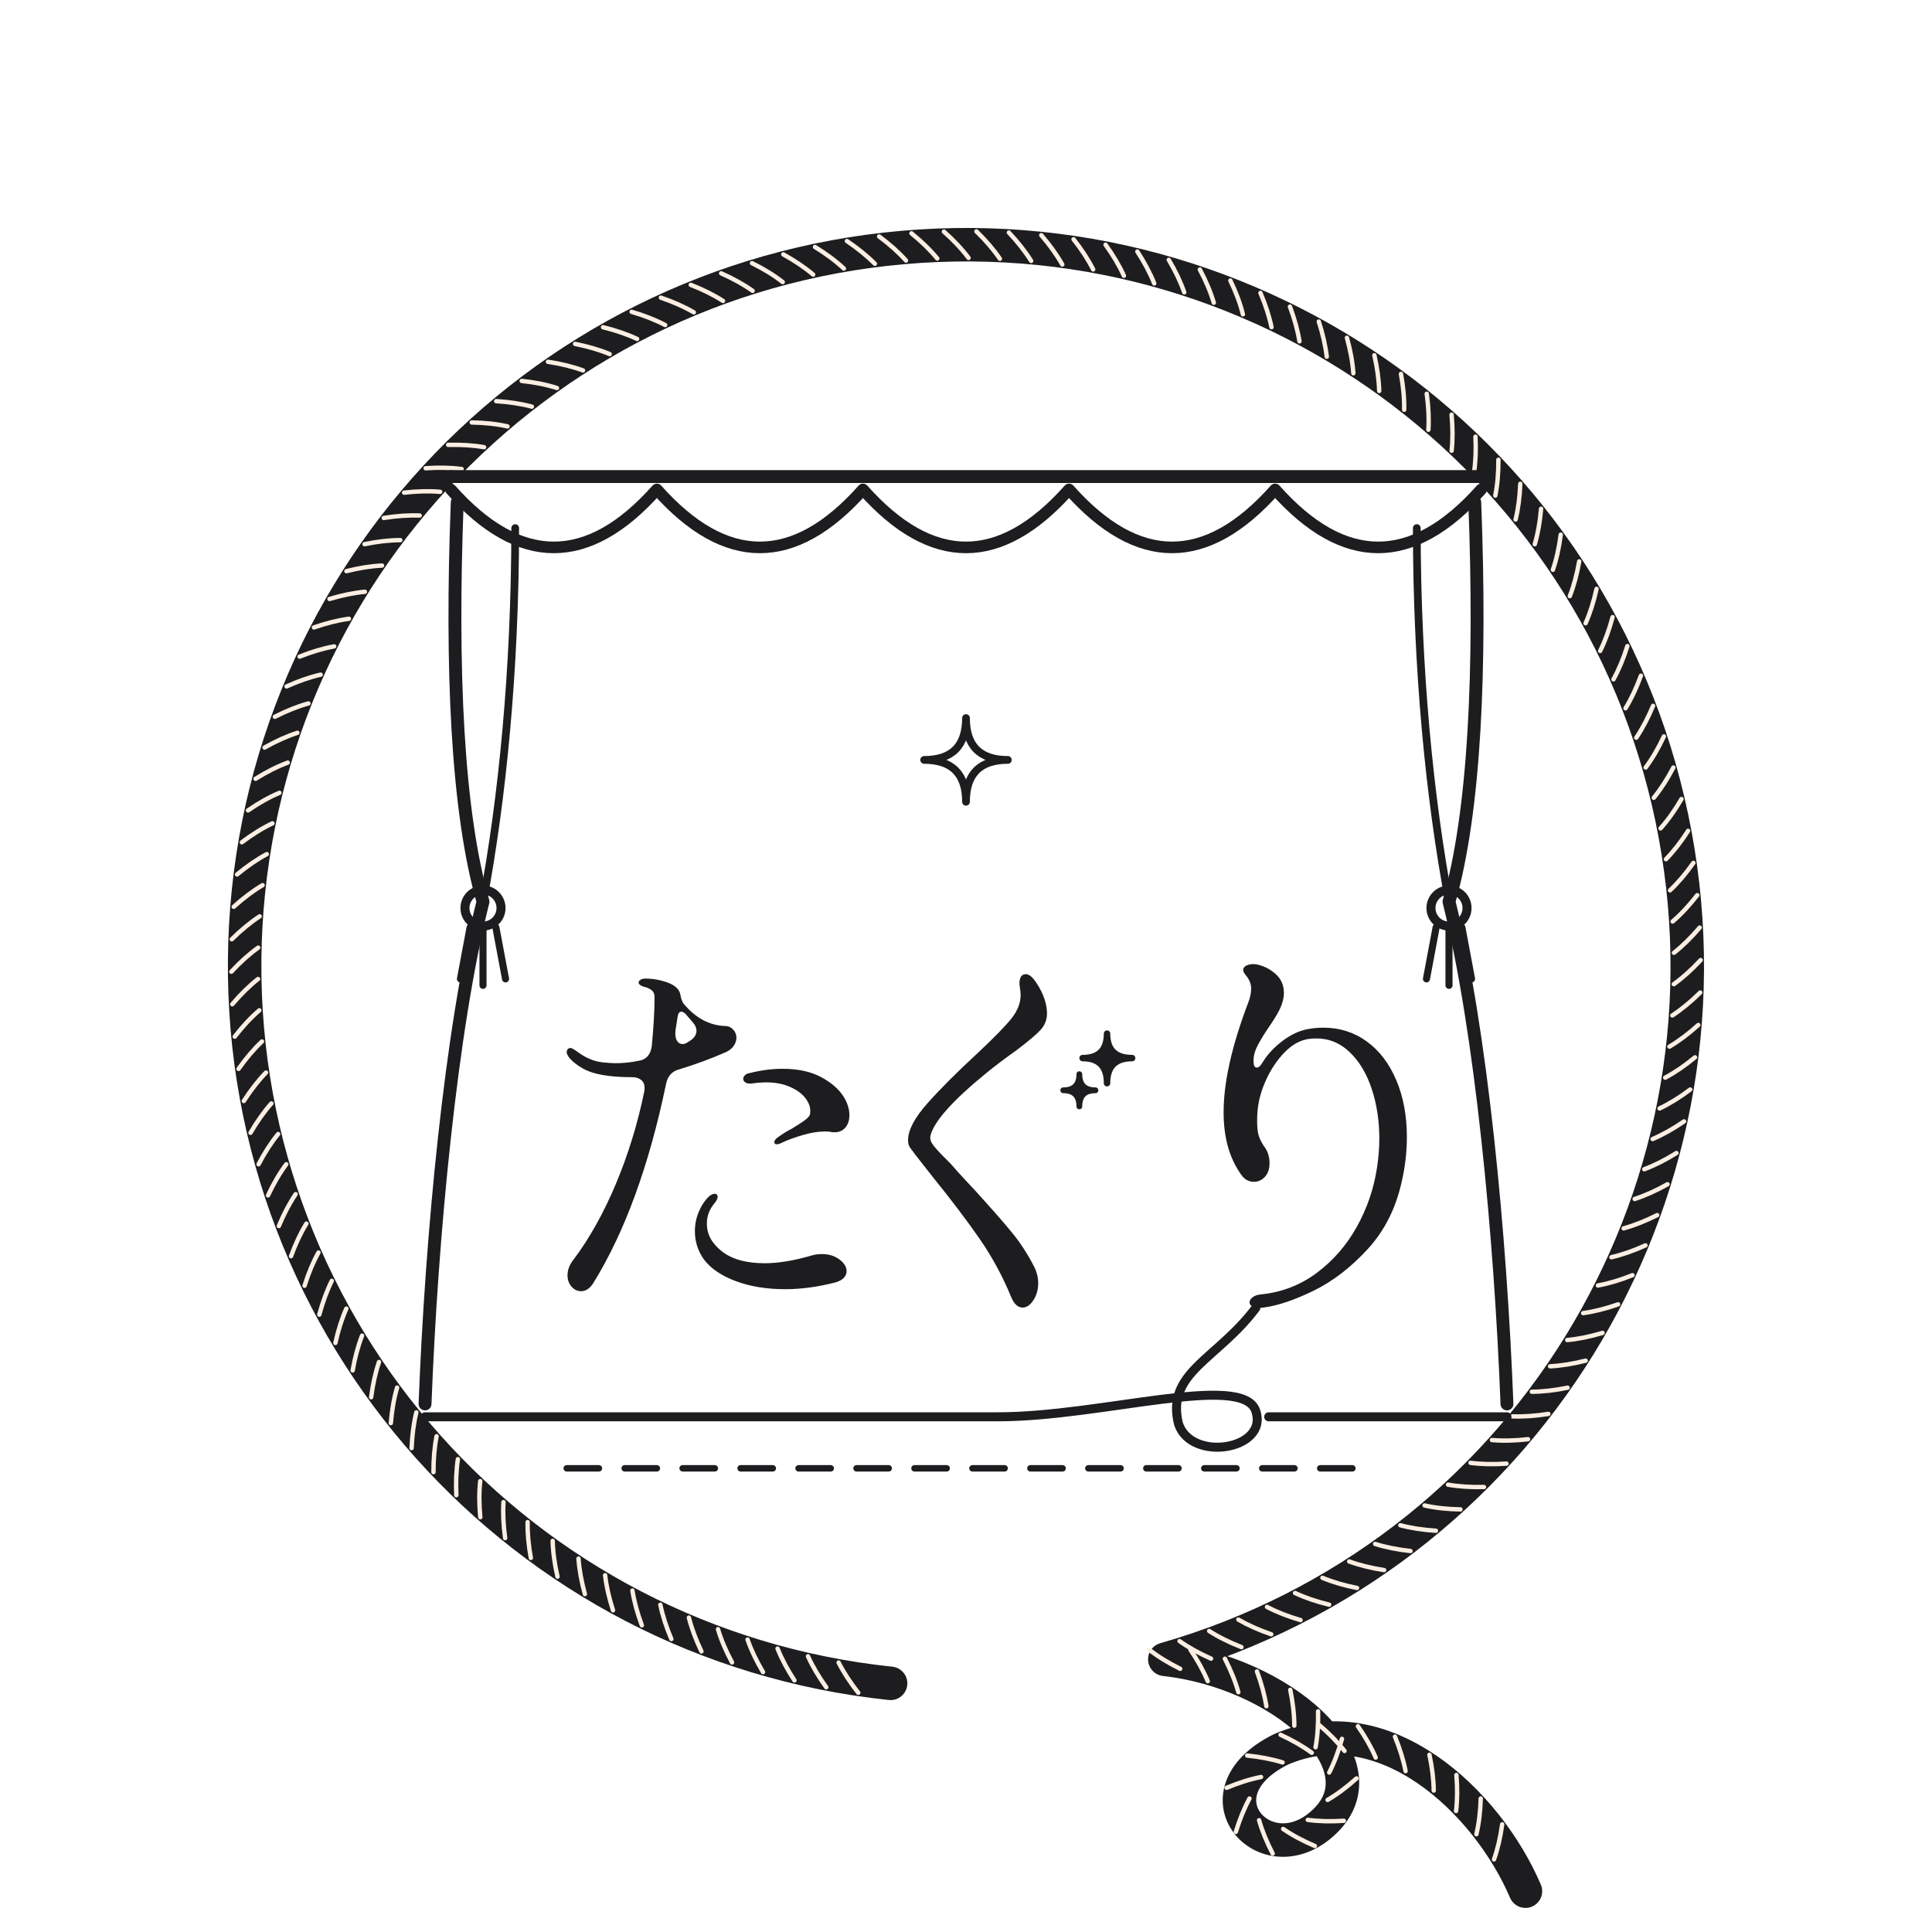
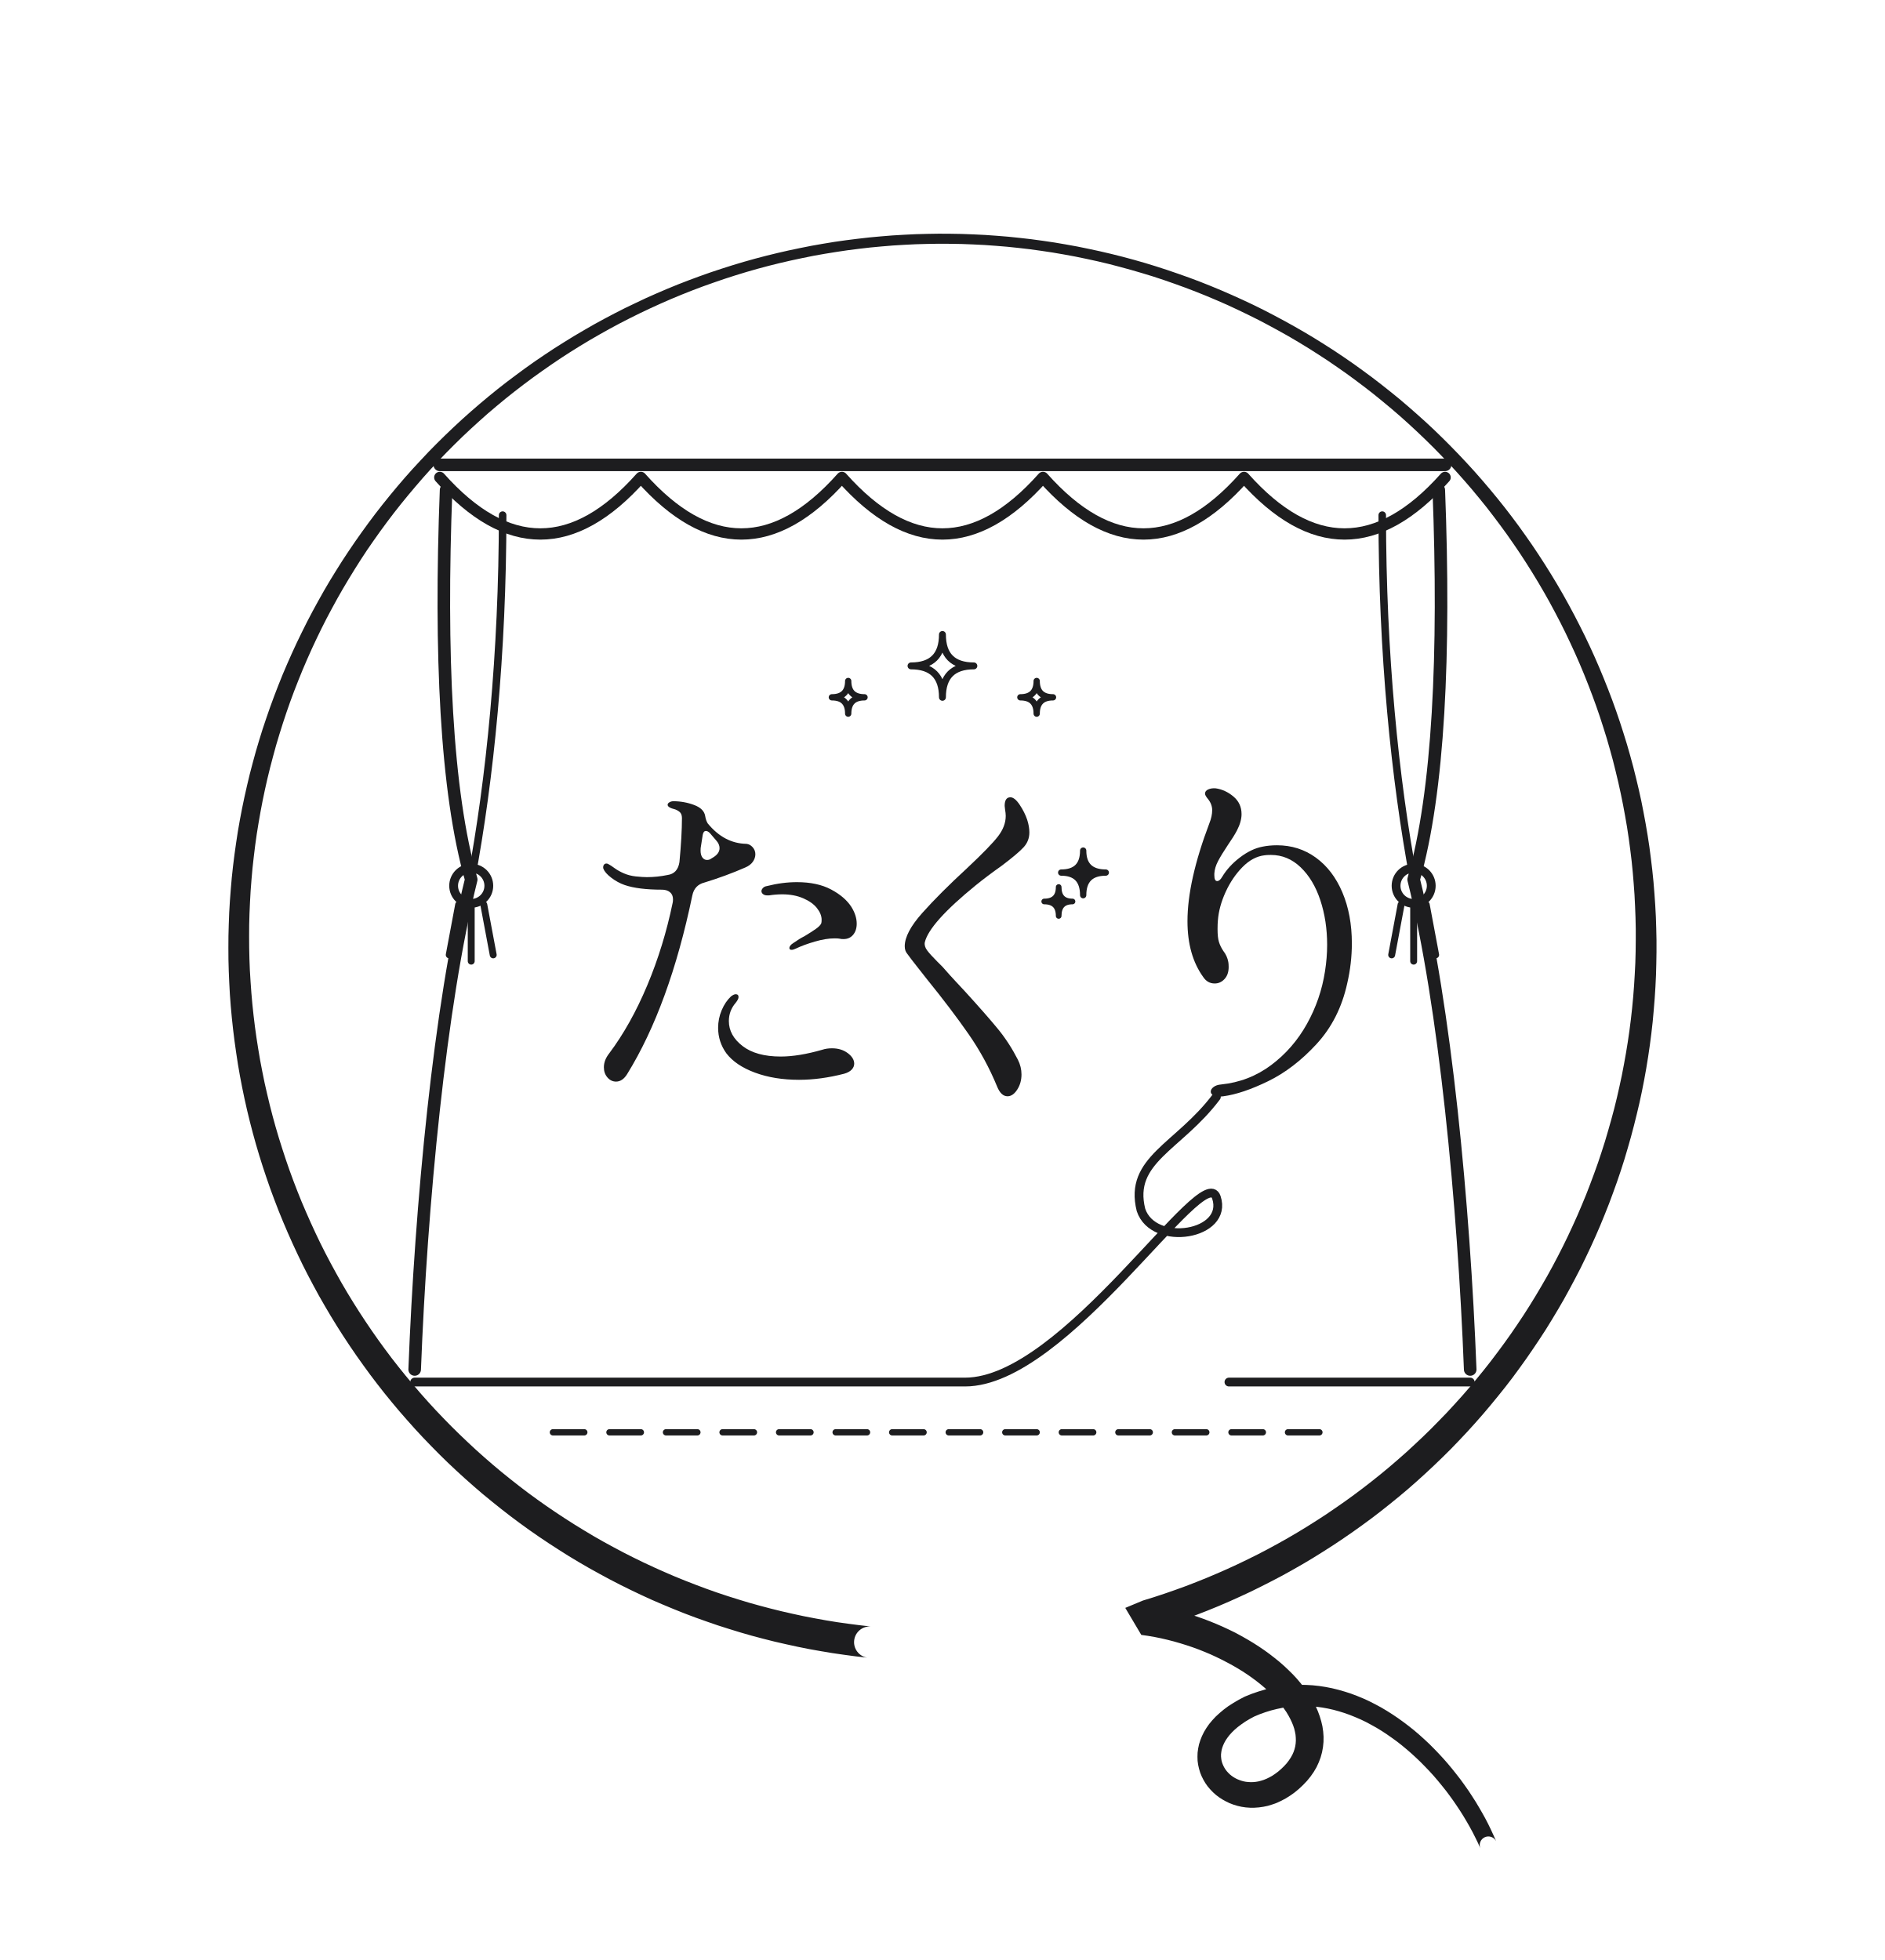
- <svg xmlns="http://www.w3.org/2000/svg" viewBox="0 0 300 300" width="300" height="300" role="img" aria-label="たぐり">
-   <path d="M138.29 261.39 A112 112 0 1 1 180.87 257.66 C198.87 259.66 214.87 273.66 205.87 282.66 C196.87 291.66 184.87 278.66 198.87 271.66 C214.87 264.66 230.87 279.66 236.87 293.66" fill="none" stroke="#1d1d1f" stroke-width="5.2" stroke-linecap="round" stroke-linejoin="round" />
-   <path d="M133.27 262.85 Q131.38 260.44 130.22 258.16 M128.30 262.00 Q126.51 259.51 125.46 257.18 M123.36 260.93 Q121.69 258.37 120.74 255.99 M118.48 259.64 Q116.92 257.01 116.08 254.59 M113.67 258.14 Q112.22 255.44 111.49 252.98 M108.92 256.43 Q107.60 253.67 106.97 251.18 M104.25 254.51 Q103.05 251.69 102.54 249.18 M99.67 252.38 Q98.60 249.51 98.20 246.98 M95.19 250.05 Q94.25 247.14 93.96 244.60 M90.82 247.53 Q90.01 244.58 89.83 242.02 M86.57 244.82 Q85.88 241.84 85.82 239.27 M82.43 241.92 Q81.88 238.91 81.93 236.35 M78.44 238.84 Q78.02 235.81 78.18 233.25 M74.58 235.59 Q74.29 232.54 74.57 229.99 M70.86 232.17 Q70.72 229.11 71.10 226.58 M67.31 228.59 Q67.30 225.53 67.79 223.02 M63.91 224.86 Q64.04 221.80 64.65 219.31 M60.69 220.98 Q60.94 217.92 61.66 215.46 M57.63 216.96 Q58.03 213.92 58.85 211.49 M54.76 212.80 Q55.29 209.79 56.22 207.40 M52.08 208.53 Q52.74 205.54 53.78 203.20 M49.58 204.14 Q50.38 201.19 51.52 198.89 M47.29 199.65 Q48.21 196.73 49.45 194.49 M45.19 195.06 Q46.24 192.18 47.58 190.00 M43.30 190.38 Q44.48 187.55 45.91 185.43 M41.62 185.62 Q42.92 182.85 44.45 180.79 M40.15 180.79 Q41.57 178.08 43.19 176.09 M38.90 175.90 Q40.44 173.26 42.14 171.34 M37.86 170.96 Q39.52 168.39 41.30 166.55 M37.04 165.98 Q38.81 163.48 40.68 161.72 M36.45 160.97 Q38.32 158.55 40.27 156.88 M36.07 155.94 Q38.05 153.60 40.07 152.02 M35.92 150.89 Q38.00 148.65 40.09 147.15 M35.99 145.85 Q38.17 143.70 40.32 142.29 M36.29 140.81 Q38.56 138.76 40.77 137.45 M36.81 135.79 Q39.17 133.84 41.43 132.63 M37.55 130.79 Q39.99 128.95 42.30 127.85 M38.51 125.84 Q41.03 124.11 43.39 123.11 M39.68 120.93 Q42.28 119.31 44.68 118.42 M41.08 116.08 Q43.75 114.58 46.18 113.79 M42.68 111.30 Q45.42 109.91 47.89 109.23 M44.50 106.59 Q47.29 105.33 49.79 104.76 M46.52 101.96 Q49.37 100.83 51.89 100.37 M48.75 97.43 Q51.64 96.43 54.18 96.08 M51.17 93.01 Q54.11 92.13 56.66 91.89 M53.79 88.69 Q56.76 87.94 59.32 87.82 M56.60 84.50 Q59.60 83.88 62.16 83.87 M59.59 80.43 Q62.61 79.95 65.17 80.05 M62.75 76.50 Q65.79 76.15 68.35 76.37 M66.09 72.71 Q69.14 72.50 71.68 72.83 M69.59 69.08 Q72.65 69.00 75.17 69.44 M73.25 65.60 Q76.31 65.65 78.81 66.21 M77.05 62.29 Q80.11 62.48 82.59 63.14 M81.01 59.15 Q84.05 59.47 86.49 60.25 M85.09 56.18 Q88.12 56.64 90.53 57.52 M89.30 53.40 Q92.31 54.00 94.67 54.98 M93.64 50.81 Q96.61 51.54 98.93 52.63 M98.08 48.42 Q101.02 49.28 103.29 50.47 M102.62 46.22 Q105.52 47.21 107.74 48.50 M107.26 44.23 Q110.11 45.34 112.27 46.73 M111.98 42.44 Q114.78 43.68 116.87 45.16 M116.77 40.86 Q119.52 42.22 121.54 43.80 M121.63 39.50 Q124.31 40.98 126.27 42.64 M126.55 38.35 Q129.16 39.95 131.04 41.70 M131.51 37.43 Q134.05 39.14 135.85 40.96 M136.51 36.72 Q138.97 38.54 140.68 40.45 M141.53 36.23 Q143.91 38.16 145.54 40.14 M146.57 35.97 Q148.86 38.00 150.40 40.05 M151.62 35.93 Q153.81 38.06 155.26 40.18 M156.66 36.11 Q158.76 38.34 160.12 40.52 M161.69 36.52 Q163.69 38.84 164.95 41.07 M166.70 37.15 Q168.59 39.55 169.75 41.84 M171.67 38.00 Q173.46 40.48 174.52 42.82 M176.61 39.06 Q178.28 41.63 179.23 44.01 M181.49 40.35 Q183.05 42.98 183.89 45.40 M186.31 41.85 Q187.75 44.55 188.48 47.01 M191.05 43.56 Q192.38 46.32 193.00 48.81 M195.72 45.48 Q196.92 48.30 197.44 50.81 M200.30 47.61 Q201.37 50.47 201.78 53.00 M204.78 49.93 Q205.72 52.84 206.02 55.39 M209.15 52.45 Q209.97 55.40 210.15 57.96 M213.41 55.16 Q214.09 58.15 214.16 60.71 M217.54 58.06 Q218.09 61.07 218.04 63.63 M221.54 61.14 Q221.96 64.17 221.80 66.73 M225.40 64.39 Q225.68 67.44 225.41 69.99 M229.11 67.81 Q229.26 70.87 228.88 73.40 M232.67 71.39 Q232.69 74.45 232.19 76.96 M236.07 75.12 Q235.95 78.18 235.34 80.67 M239.30 79.00 Q239.04 82.05 238.32 84.51 M242.35 83.02 Q241.96 86.06 241.13 88.48 M245.22 87.17 Q244.69 90.19 243.76 92.57 M247.91 91.44 Q247.25 94.43 246.21 96.78 M250.40 95.83 Q249.61 98.79 248.47 101.08 M252.70 100.32 Q251.78 103.24 250.54 105.49 M254.80 104.92 Q253.75 107.79 252.41 109.98 M256.69 109.60 Q255.51 112.42 254.08 114.55 M258.37 114.35 Q257.07 117.13 255.54 119.18 M259.84 119.18 Q258.42 121.89 256.80 123.88 M261.10 124.07 Q259.56 126.72 257.85 128.63 M262.13 129.01 Q260.48 131.58 258.69 133.42 M262.95 133.99 Q261.19 136.49 259.32 138.25 M263.55 139.00 Q261.67 141.42 259.73 143.09 M263.93 144.03 Q261.94 146.37 259.93 147.95 M264.08 149.08 Q262.00 151.32 259.91 152.82 M264.01 154.12 Q261.83 156.27 259.68 157.68 M263.71 159.16 Q261.44 161.21 259.23 162.52 M263.20 164.18 Q260.84 166.13 258.57 167.34 M262.46 169.18 Q260.01 171.02 257.70 172.12 M261.50 174.13 Q258.98 175.86 256.62 176.87 M260.32 179.04 Q257.73 180.66 255.32 181.56 M258.93 183.89 Q256.26 185.39 253.83 186.18 M257.33 188.68 Q254.59 190.06 252.12 190.74 M255.51 193.38 Q252.72 194.65 250.22 195.22 M253.49 198.01 Q250.65 199.15 248.12 199.61 M251.26 202.54 Q248.37 203.55 245.83 203.90 M248.84 206.97 Q245.91 207.85 243.36 208.08 M246.22 211.28 Q243.26 212.03 240.70 212.16 M243.42 215.48 Q240.42 216.10 237.86 216.11 M240.43 219.55 Q237.41 220.03 234.85 219.93 M237.27 223.48 Q234.23 223.83 231.67 223.61 M233.93 227.27 Q230.88 227.48 228.34 227.15 M230.43 230.90 Q227.37 230.98 224.85 230.54 M226.78 234.38 Q223.71 234.33 221.21 233.77 M222.97 237.69 Q219.91 237.50 217.44 236.84 M219.02 240.84 Q215.97 240.51 213.53 239.74 M214.93 243.80 Q211.91 243.34 209.50 242.46 M210.72 246.58 Q207.72 245.99 205.35 245.00 M206.39 249.17 Q203.42 248.45 201.09 247.36 M201.95 251.57 Q199.01 250.71 196.74 249.52 M197.40 253.77 Q194.51 252.78 192.29 251.49 M192.77 255.76 Q189.92 254.65 187.76 253.26 M188.05 257.55 Q185.25 256.31 183.16 254.83 M183.26 259.13 Q180.51 257.77 178.49 256.20 M184.84 256.15 Q186.55 258.69 187.54 261.05 M190.20 257.57 Q191.60 260.29 192.29 262.76 M195.18 259.54 Q196.24 262.41 196.64 264.94 M200.35 262.40 Q200.97 265.40 200.98 267.96 M204.67 265.73 Q204.74 268.79 204.28 271.31 M208.38 270.01 Q207.56 272.96 206.40 275.24 M210.64 276.15 Q208.36 278.20 206.15 279.49 M208.67 282.73 Q205.61 282.93 203.07 282.59 M204.18 286.65 Q201.36 285.45 199.25 284.00 M197.62 287.82 Q196.21 285.10 195.51 282.64 M191.90 284.45 Q192.80 281.53 194.02 279.27 M190.47 277.61 Q193.29 276.43 195.81 275.93 M193.66 272.60 Q196.71 272.91 199.16 273.67 M198.85 269.38 Q201.63 270.66 203.69 272.17 M204.87 267.88 Q207.20 269.87 208.78 271.89 M210.86 268.05 Q212.61 270.57 213.62 272.92 M216.61 269.67 Q217.77 272.51 218.26 275.02 M221.96 272.48 Q222.60 275.47 222.63 278.04 M226.15 275.62 Q226.40 278.67 226.10 281.21 M229.93 279.27 Q229.84 282.33 229.25 284.82 M233.26 283.28 Q232.84 286.31 231.99 288.73" fill="none" stroke="#fbeee2" stroke-width="0.68" stroke-linecap="round" />
+ <svg xmlns="http://www.w3.org/2000/svg" viewBox="0 0 300 312" width="300" height="312" role="img" aria-label="たぐり">
+   <path d="M138.57 258.91 L136.77 258.70 L134.99 258.47 L133.22 258.22 L131.44 257.93 L129.68 257.61 L127.92 257.27 L126.16 256.89 L124.41 256.49 L122.67 256.06 L120.93 255.60 L119.21 255.12 L117.49 254.60 L115.78 254.06 L114.07 253.49 L112.38 252.89 L110.70 252.26 L109.03 251.61 L107.36 250.93 L105.71 250.22 L104.08 249.49 L102.45 248.73 L100.83 247.94 L99.23 247.13 L97.65 246.29 L96.07 245.43 L94.51 244.54 L92.97 243.62 L91.44 242.68 L89.92 241.71 L88.42 240.72 L86.94 239.71 L85.47 238.67 L84.02 237.61 L82.59 236.52 L81.18 235.41 L79.78 234.28 L78.40 233.12 L77.05 231.95 L75.71 230.75 L74.39 229.52 L73.09 228.28 L71.81 227.02 L70.55 225.73 L69.31 224.43 L68.09 223.10 L66.90 221.76 L65.73 220.39 L64.58 219.01 L63.45 217.61 L62.34 216.19 L61.26 214.75 L60.20 213.29 L59.17 211.82 L58.16 210.33 L57.17 208.82 L56.21 207.30 L55.27 205.76 L54.36 204.21 L53.48 202.64 L52.62 201.06 L51.78 199.46 L50.97 197.85 L50.19 196.22 L49.44 194.59 L48.71 192.94 L48.00 191.28 L47.33 189.61 L46.68 187.92 L46.06 186.23 L45.47 184.52 L44.91 182.81 L44.37 181.09 L43.86 179.36 L43.38 177.62 L42.93 175.87 L42.51 174.11 L42.11 172.35 L41.75 170.58 L41.41 168.81 L41.11 167.03 L40.83 165.25 L40.58 163.46 L40.36 161.66 L40.17 159.87 L40.01 158.07 L39.88 156.26 L39.77 154.46 L39.70 152.65 L39.66 150.85 L39.65 149.04 L39.66 147.23 L39.71 145.42 L39.79 143.61 L39.89 141.81 L40.03 140.00 L40.19 138.20 L40.39 136.40 L40.61 134.60 L40.86 132.81 L41.15 131.02 L41.46 129.24 L41.80 127.46 L42.17 125.69 L42.57 123.92 L43.00 122.16 L43.46 120.41 L43.94 118.66 L44.46 116.92 L45.00 115.20 L45.57 113.48 L46.17 111.76 L46.80 110.06 L47.46 108.37 L48.14 106.69 L48.85 105.03 L49.59 103.37 L50.36 101.72 L51.15 100.09 L51.97 98.47 L52.82 96.87 L53.69 95.28 L54.59 93.70 L55.52 92.14 L56.47 90.59 L57.44 89.06 L58.44 87.54 L59.47 86.05 L60.52 84.57 L61.60 83.10 L62.70 81.65 L63.82 80.23 L64.97 78.82 L66.14 77.43 L67.33 76.05 L68.54 74.70 L69.78 73.37 L71.04 72.06 L72.32 70.77 L73.62 69.50 L74.95 68.25 L76.29 67.03 L77.65 65.82 L79.04 64.64 L80.44 63.48 L81.86 62.35 L83.30 61.24 L84.76 60.15 L86.24 59.09 L87.73 58.05 L89.24 57.03 L90.77 56.04 L92.31 55.08 L93.87 54.14 L95.45 53.23 L97.04 52.34 L98.64 51.48 L100.26 50.65 L101.89 49.84 L103.54 49.06 L105.19 48.31 L106.86 47.58 L108.55 46.88 L110.24 46.21 L111.94 45.57 L113.66 44.96 L115.38 44.37 L117.12 43.81 L118.86 43.28 L120.61 42.78 L122.37 42.31 L124.14 41.87 L125.92 41.46 L127.70 41.08 L129.48 40.72 L131.28 40.40 L133.07 40.11 L134.88 39.84 L136.68 39.61 L138.49 39.40 L140.31 39.23 L142.12 39.08 L143.94 38.97 L145.76 38.88 L147.58 38.83 L149.41 38.80 L151.23 38.81 L153.05 38.84 L154.87 38.91 L156.69 39.00 L158.51 39.13 L160.32 39.28 L162.14 39.47 L163.95 39.68 L165.75 39.93 L167.55 40.20 L169.35 40.51 L171.14 40.84 L172.93 41.21 L174.71 41.60 L176.48 42.02 L178.24 42.48 L180.00 42.96 L181.75 43.47 L183.49 44.00 L185.22 44.57 L186.94 45.17 L188.65 45.79 L190.35 46.44 L192.04 47.12 L193.72 47.83 L195.39 48.56 L197.04 49.33 L198.68 50.12 L200.31 50.93 L201.92 51.78 L203.52 52.65 L205.11 53.54 L206.67 54.46 L208.23 55.41 L209.77 56.39 L211.29 57.38 L212.79 58.41 L214.28 59.45 L215.75 60.53 L217.20 61.62 L218.64 62.74 L220.05 63.89 L221.45 65.05 L222.83 66.24 L224.18 67.45 L225.52 68.69 L226.83 69.94 L228.13 71.22 L229.40 72.52 L230.65 73.83 L231.88 75.17 L233.09 76.53 L234.28 77.91 L235.44 79.31 L236.58 80.72 L237.69 82.16 L238.78 83.61 L239.85 85.08 L240.89 86.57 L241.91 88.07 L242.90 89.59 L243.87 91.13 L244.81 92.68 L245.73 94.25 L246.62 95.83 L247.48 97.43 L248.32 99.04 L249.13 100.66 L249.91 102.30 L250.67 103.95 L251.40 105.61 L252.10 107.28 L252.77 108.96 L253.42 110.66 L254.04 112.36 L254.63 114.07 L255.19 115.80 L255.73 117.53 L256.23 119.27 L256.71 121.02 L257.15 122.78 L257.57 124.54 L257.96 126.31 L258.32 128.08 L258.65 129.86 L258.96 131.65 L259.23 133.44 L259.47 135.23 L259.69 137.03 L259.87 138.83 L260.02 140.63 L260.15 142.44 L260.24 144.24 L260.31 146.05 L260.35 147.86 L260.35 149.67 L260.33 151.48 L260.28 153.28 L260.19 155.09 L260.08 156.89 L259.94 158.70 L259.77 160.49 L259.57 162.29 L259.34 164.08 L259.08 165.87 L258.79 167.65 L258.47 169.43 L258.13 171.20 L257.75 172.97 L257.35 174.73 L256.92 176.48 L256.45 178.23 L255.96 179.96 L255.45 181.69 L254.90 183.41 L254.33 185.12 L253.72 186.82 L253.09 188.51 L252.44 190.19 L251.75 191.86 L251.04 193.52 L250.30 195.16 L249.54 196.79 L248.75 198.41 L247.93 200.02 L247.09 201.61 L246.22 203.19 L245.32 204.75 L244.40 206.30 L243.46 207.83 L242.49 209.35 L241.49 210.85 L240.47 212.34 L239.43 213.80 L238.36 215.25 L237.27 216.69 L236.16 218.10 L235.02 219.50 L233.87 220.87 L232.69 222.23 L231.48 223.57 L230.26 224.89 L229.01 226.18 L227.75 227.46 L226.46 228.72 L225.15 229.95 L223.83 231.17 L222.48 232.36 L221.12 233.53 L219.73 234.68 L218.33 235.80 L216.91 236.90 L215.47 237.98 L214.02 239.03 L212.54 240.06 L211.06 241.07 L209.55 242.05 L208.03 243.01 L206.50 243.94 L204.95 244.85 L203.38 245.73 L201.80 246.59 L200.21 247.42 L198.60 248.22 L196.98 249.00 L195.35 249.75 L193.71 250.47 L192.06 251.17 L190.39 251.84 L188.71 252.49 L187.03 253.10 L185.33 253.69 L183.63 254.25 L181.91 254.78 L179.10 255.95 L181.65 260.25 L182.70 260.40 L183.75 260.58 L184.79 260.79 L185.82 261.03 L186.83 261.29 L187.84 261.58 L188.84 261.89 L189.82 262.22 L190.78 262.57 L191.73 262.95 L192.66 263.34 L193.57 263.76 L194.45 264.19 L195.32 264.64 L196.17 265.10 L196.98 265.57 L197.78 266.06 L198.54 266.56 L199.28 267.08 L199.98 267.60 L200.65 268.13 L201.29 268.67 L201.90 269.22 L202.47 269.77 L203.00 270.32 L203.49 270.87 L203.95 271.43 L204.36 271.98 L204.74 272.53 L205.07 273.08 L205.36 273.62 L205.61 274.15 L205.82 274.66 L205.99 275.17 L206.11 275.67 L206.20 276.15 L206.24 276.63 L206.25 277.09 L206.22 277.54 L206.15 277.99 L206.04 278.44 L205.89 278.88 L205.69 279.33 L205.44 279.78 L205.14 280.23 L204.79 280.69 L204.36 281.16 L203.89 281.61 L203.43 282.01 L202.96 282.36 L202.50 282.67 L202.05 282.92 L201.60 283.14 L201.16 283.32 L200.72 283.46 L200.30 283.57 L199.88 283.64 L199.47 283.68 L199.07 283.69 L198.68 283.67 L198.30 283.63 L197.93 283.56 L197.57 283.46 L197.23 283.34 L196.89 283.20 L196.58 283.04 L196.28 282.86 L196.00 282.66 L195.73 282.44 L195.49 282.20 L195.27 281.96 L195.07 281.70 L194.89 281.42 L194.74 281.14 L194.61 280.85 L194.50 280.55 L194.42 280.24 L194.37 279.92 L194.34 279.60 L194.34 279.26 L194.38 278.92 L194.44 278.56 L194.54 278.20 L194.68 277.82 L194.86 277.43 L195.08 277.03 L195.36 276.62 L195.68 276.20 L196.06 275.78 L196.50 275.35 L197.00 274.92 L197.57 274.49 L198.19 274.06 L198.89 273.64 L199.61 273.25 L200.49 272.88 L201.41 272.55 L202.32 272.27 L203.23 272.04 L204.14 271.85 L205.05 271.72 L205.96 271.62 L206.86 271.58 L207.76 271.57 L208.66 271.61 L209.55 271.69 L210.44 271.81 L211.33 271.97 L212.22 272.17 L213.10 272.41 L213.97 272.68 L214.84 272.99 L215.71 273.34 L216.57 273.71 L217.42 274.12 L218.26 274.57 L219.10 275.04 L219.92 275.54 L220.74 276.08 L221.54 276.64 L222.34 277.22 L223.12 277.83 L223.89 278.47 L224.64 279.12 L225.38 279.80 L226.11 280.50 L226.82 281.22 L227.52 281.95 L228.20 282.70 L228.86 283.47 L229.50 284.25 L230.13 285.04 L230.73 285.84 L231.32 286.66 L231.88 287.48 L232.43 288.31 L232.95 289.14 L233.45 289.98 L233.93 290.82 L234.39 291.67 L234.82 292.52 L235.23 293.36 L235.61 294.22 A1.38 1.38 0 0 1 238.13 293.10 L238.13 293.10 L237.74 292.21 L237.32 291.30 L236.88 290.39 L236.41 289.48 L235.91 288.58 L235.39 287.68 L234.85 286.78 L234.28 285.89 L233.70 285.01 L233.09 284.14 L232.46 283.27 L231.80 282.42 L231.13 281.58 L230.44 280.75 L229.73 279.94 L228.99 279.14 L228.24 278.36 L227.48 277.60 L226.69 276.86 L225.89 276.14 L225.07 275.44 L224.23 274.77 L223.37 274.12 L222.51 273.50 L221.62 272.90 L220.72 272.33 L219.81 271.79 L218.88 271.29 L217.94 270.81 L216.98 270.37 L216.01 269.97 L215.03 269.60 L214.04 269.28 L213.03 268.99 L212.01 268.74 L210.99 268.54 L209.95 268.38 L208.91 268.27 L207.85 268.21 L206.79 268.20 L205.72 268.24 L204.65 268.33 L203.58 268.47 L202.50 268.68 L201.41 268.93 L200.33 269.25 L199.25 269.62 L198.13 270.07 L197.17 270.57 L196.32 271.07 L195.52 271.58 L194.79 272.12 L194.12 272.68 L193.50 273.25 L192.95 273.84 L192.45 274.44 L192.01 275.07 L191.63 275.70 L191.31 276.35 L191.05 277.00 L190.84 277.66 L190.70 278.33 L190.61 278.99 L190.59 279.65 L190.61 280.30 L190.70 280.94 L190.84 281.56 L191.02 282.17 L191.26 282.76 L191.54 283.32 L191.86 283.86 L192.22 284.37 L192.63 284.85 L193.06 285.30 L193.53 285.72 L194.03 286.10 L194.57 286.45 L195.13 286.76 L195.71 287.04 L196.32 287.27 L196.95 287.46 L197.60 287.61 L198.27 287.71 L198.95 287.76 L199.65 287.76 L200.36 287.71 L201.07 287.61 L201.79 287.46 L202.51 287.24 L203.23 286.98 L203.94 286.65 L204.65 286.27 L205.35 285.83 L206.04 285.34 L206.72 284.78 L207.38 284.16 L208.02 283.49 L208.59 282.79 L209.10 282.06 L209.54 281.31 L209.90 280.53 L210.20 279.73 L210.42 278.92 L210.57 278.10 L210.65 277.28 L210.66 276.45 L210.60 275.63 L210.48 274.81 L210.29 274.00 L210.05 273.20 L209.76 272.41 L209.42 271.63 L209.02 270.87 L208.59 270.11 L208.10 269.37 L207.58 268.64 L207.01 267.93 L206.41 267.22 L205.77 266.53 L205.09 265.86 L204.38 265.19 L203.64 264.54 L202.86 263.91 L202.06 263.29 L201.22 262.68 L200.35 262.09 L199.46 261.52 L198.54 260.97 L197.59 260.43 L196.63 259.91 L195.63 259.42 L194.62 258.95 L193.58 258.50 L192.53 258.07 L191.45 257.66 L190.36 257.28 L189.25 256.92 L188.13 256.59 L187.00 256.29 L185.85 256.01 L184.69 255.76 L183.51 255.54 L182.33 255.36 L182.65 259.37 L183.35 259.50 L185.14 258.93 L186.92 258.34 L188.69 257.71 L190.44 257.06 L192.19 256.38 L193.93 255.67 L195.65 254.93 L197.36 254.16 L199.06 253.37 L200.74 252.54 L202.41 251.69 L204.07 250.82 L205.71 249.91 L207.34 248.98 L208.95 248.02 L210.54 247.03 L212.12 246.02 L213.68 244.98 L215.22 243.92 L216.75 242.83 L218.26 241.72 L219.75 240.58 L221.21 239.42 L222.66 238.24 L224.10 237.03 L225.51 235.79 L226.89 234.54 L228.26 233.26 L229.61 231.96 L230.94 230.64 L232.24 229.29 L233.52 227.93 L234.78 226.54 L236.01 225.14 L237.22 223.71 L238.41 222.26 L239.58 220.80 L240.72 219.32 L241.83 217.81 L242.92 216.29 L243.98 214.75 L245.02 213.20 L246.04 211.63 L247.02 210.04 L247.98 208.44 L248.92 206.82 L249.82 205.18 L250.70 203.53 L251.56 201.87 L252.38 200.19 L253.18 198.50 L253.95 196.80 L254.69 195.09 L255.40 193.36 L256.09 191.62 L256.74 189.87 L257.37 188.12 L257.97 186.35 L258.54 184.57 L259.07 182.78 L259.58 180.99 L260.06 179.18 L260.51 177.37 L260.94 175.55 L261.33 173.73 L261.69 171.90 L262.02 170.07 L262.32 168.22 L262.59 166.38 L262.83 164.53 L263.04 162.68 L263.21 160.82 L263.36 158.97 L263.48 157.11 L263.57 155.25 L263.62 153.38 L263.65 151.52 L263.65 149.66 L263.61 147.80 L263.55 145.94 L263.45 144.08 L263.32 142.22 L263.17 140.36 L262.98 138.51 L262.76 136.66 L262.52 134.82 L262.24 132.98 L261.93 131.15 L261.59 129.32 L261.23 127.49 L260.83 125.68 L260.40 123.87 L259.95 122.07 L259.46 120.27 L258.95 118.49 L258.40 116.71 L257.83 114.94 L257.23 113.18 L256.60 111.43 L255.94 109.70 L255.25 107.97 L254.54 106.26 L253.80 104.56 L253.03 102.87 L252.23 101.19 L251.40 99.53 L250.55 97.88 L249.67 96.24 L248.77 94.62 L247.84 93.02 L246.88 91.43 L245.90 89.86 L244.89 88.30 L243.86 86.76 L242.80 85.24 L241.72 83.73 L240.61 82.24 L239.48 80.77 L238.32 79.32 L237.14 77.89 L235.94 76.48 L234.72 75.09 L233.47 73.72 L232.20 72.37 L230.91 71.04 L229.60 69.73 L228.27 68.44 L226.92 67.18 L225.54 65.94 L224.15 64.72 L222.74 63.52 L221.30 62.35 L219.85 61.20 L218.38 60.07 L216.89 58.97 L215.39 57.89 L213.87 56.84 L212.33 55.81 L210.77 54.81 L209.20 53.83 L207.61 52.88 L206.01 51.96 L204.39 51.06 L202.76 50.19 L201.12 49.34 L199.46 48.52 L197.78 47.73 L196.10 46.97 L194.40 46.23 L192.69 45.52 L190.98 44.84 L189.25 44.19 L187.50 43.57 L185.75 42.97 L183.99 42.40 L182.23 41.86 L180.45 41.35 L178.66 40.87 L176.87 40.42 L175.07 40.00 L173.26 39.61 L171.45 39.24 L169.63 38.91 L167.81 38.60 L165.98 38.33 L164.15 38.08 L162.31 37.87 L160.47 37.68 L158.63 37.53 L156.79 37.40 L154.94 37.31 L153.09 37.24 L151.25 37.21 L149.40 37.20 L147.55 37.23 L145.70 37.28 L143.86 37.37 L142.01 37.48 L140.17 37.63 L138.33 37.80 L136.49 38.01 L134.66 38.24 L132.83 38.50 L131.00 38.80 L129.18 39.12 L127.37 39.48 L125.56 39.86 L123.76 40.27 L121.96 40.71 L120.17 41.18 L118.39 41.68 L116.62 42.21 L114.86 42.77 L113.11 43.35 L111.36 43.97 L109.63 44.61 L107.90 45.28 L106.19 45.98 L104.49 46.71 L102.80 47.46 L101.13 48.25 L99.46 49.05 L97.81 49.89 L96.18 50.75 L94.55 51.64 L92.95 52.56 L91.35 53.50 L89.78 54.47 L88.21 55.46 L86.67 56.48 L85.14 57.52 L83.63 58.59 L82.14 59.69 L80.66 60.80 L79.20 61.94 L77.76 63.11 L76.34 64.30 L74.94 65.51 L73.56 66.74 L72.20 68.00 L70.86 69.28 L69.54 70.58 L68.24 71.90 L66.97 73.25 L65.71 74.61 L64.48 75.99 L63.27 77.40 L62.09 78.82 L60.92 80.27 L59.78 81.73 L58.67 83.21 L57.58 84.71 L56.51 86.23 L55.47 87.76 L54.45 89.31 L53.46 90.88 L52.49 92.46 L51.55 94.06 L50.64 95.68 L49.75 97.31 L48.89 98.95 L48.06 100.61 L47.25 102.28 L46.47 103.97 L45.72 105.66 L44.99 107.37 L44.30 109.09 L43.63 110.83 L42.99 112.57 L42.38 114.33 L41.79 116.09 L41.24 117.86 L40.71 119.65 L40.22 121.44 L39.75 123.24 L39.32 125.04 L38.91 126.86 L38.53 128.68 L38.18 130.51 L37.86 132.34 L37.58 134.18 L37.32 136.02 L37.09 137.87 L36.89 139.72 L36.73 141.57 L36.59 143.43 L36.48 145.29 L36.41 147.15 L36.36 149.01 L36.35 150.87 L36.36 152.73 L36.41 154.60 L36.49 156.46 L36.59 158.32 L36.73 160.18 L36.90 162.03 L37.10 163.88 L37.33 165.74 L37.59 167.58 L37.87 169.42 L38.19 171.26 L38.54 173.09 L38.92 174.92 L39.33 176.74 L39.77 178.55 L40.24 180.36 L40.74 182.16 L41.27 183.95 L41.83 185.73 L42.42 187.50 L43.03 189.26 L43.68 191.01 L44.35 192.75 L45.06 194.49 L45.79 196.20 L46.55 197.91 L47.34 199.61 L48.15 201.29 L48.99 202.95 L49.87 204.61 L50.76 206.25 L51.69 207.87 L52.64 209.48 L53.62 211.08 L54.62 212.65 L55.65 214.21 L56.71 215.76 L57.79 217.28 L58.89 218.79 L60.02 220.28 L61.18 221.76 L62.36 223.21 L63.56 224.64 L64.79 226.05 L66.04 227.45 L67.31 228.82 L68.61 230.17 L69.92 231.50 L71.26 232.81 L72.63 234.10 L74.01 235.36 L75.41 236.60 L76.83 237.82 L78.28 239.01 L79.74 240.18 L81.22 241.33 L82.72 242.45 L84.24 243.55 L85.78 244.62 L87.33 245.66 L88.91 246.68 L90.49 247.68 L92.10 248.65 L93.72 249.59 L95.36 250.50 L97.01 251.39 L98.67 252.25 L100.35 253.08 L102.05 253.89 L103.75 254.67 L105.47 255.41 L107.20 256.13 L108.95 256.83 L110.70 257.49 L112.47 258.12 L114.24 258.73 L116.03 259.30 L117.82 259.85 L119.62 260.37 L121.43 260.85 L123.25 261.31 L125.08 261.73 L126.91 262.13 L128.75 262.50 L130.60 262.83 L132.45 263.14 L134.31 263.41 L136.17 263.66 L138.01 263.87 A2.50 2.50 0 0 1 138.57 258.91Z" fill="#1d1d1f" />
  <path d="M70 74 L230 74" fill="none" stroke="#1d1d1f" stroke-width="2.0" stroke-linecap="round" stroke-linejoin="round" />
  <path d="M70 76 Q86 94 102 76 Q118 94 134 76 Q150 94 166 76 Q182 94 198 76 Q214 94 230 76" fill="none" stroke="#1d1d1f" stroke-width="1.8" stroke-linecap="round" stroke-linejoin="round" />
  <path d="M71 78 C70 104 71 126 75 140 C70 160 67 192 66 218" fill="none" stroke="#1d1d1f" stroke-width="2.0" stroke-linecap="round" stroke-linejoin="round" />
  <path d="M80 82 C80 104 78 124 75 140" fill="none" stroke="#1d1d1f" stroke-width="1.2" stroke-linecap="round" stroke-linejoin="round" />
  <path d="M229 78 C230 104 229 126 225 140 C230 160 233 192 234 218" fill="none" stroke="#1d1d1f" stroke-width="2.0" stroke-linecap="round" stroke-linejoin="round" />
  <path d="M220 82 C220 104 222 124 225 140" fill="none" stroke="#1d1d1f" stroke-width="1.2" stroke-linecap="round" stroke-linejoin="round" />
  <circle cx="75" cy="141" r="2.8" fill="none" stroke="#1d1d1f" stroke-width="1.4" />
  <path d="M73 144 L71.5 152 M75 144 L75 153 M77 144 L78.5 152" fill="none" stroke="#1d1d1f" stroke-width="1.1" stroke-linecap="round" stroke-linejoin="round" />
  <circle cx="225" cy="141" r="2.8" fill="none" stroke="#1d1d1f" stroke-width="1.4" />
  <path d="M223 144 L221.5 152 M225 144 L225 153 M227 144 L228.5 152" fill="none" stroke="#1d1d1f" stroke-width="1.1" stroke-linecap="round" stroke-linejoin="round" />
-   <path d="M88.0 163.42Q88.0 163.11 88.155 162.924Q88.31 162.738 88.558 162.738Q88.806 162.738 89.054 162.924Q89.302 163.048 89.984 163.544Q90.666 164.04 91.596 164.443Q92.526 164.846 93.642 164.97Q94.882 165.094 95.564 165.094Q97.362 165.094 99.16 164.722Q100.896 164.474 101.206 162.49Q101.64 157.902 101.64 154.864Q101.64 154.12 101.206 153.779Q100.772 153.438 100.307 153.314Q99.842 153.19 99.718 153.128Q99.16 152.88 99.16 152.57Q99.16 152.322 99.47 152.136Q99.78 151.95 100.152 151.95Q102.012 151.95 103.748 152.601Q105.484 153.252 105.67 154.554Q105.794 155.298 106.104 155.794Q108.956 159.266 112.8 159.328Q113.42 159.39 113.885 159.917Q114.35 160.444 114.35 161.126Q114.35 161.808 113.916 162.428Q113.482 163.048 112.614 163.42Q109.204 164.908 105.546 166.024Q103.81 166.458 103.438 168.256Q99.47 187.352 92.154 199.194Q91.348 200.496 90.232 200.496Q89.364 200.496 88.744 199.783Q88.124 199.07 88.124 198.016Q88.124 196.776 89.054 195.598Q92.774 190.638 95.626 183.849Q98.478 177.06 100.028 169.558Q100.09 169.31 100.09 168.938Q100.09 168.132 99.563 167.698Q99.036 167.264 98.168 167.264Q94.076 167.264 91.72 166.458Q90.48 166.024 89.395 165.187Q88.31 164.35 88.062 163.668Q88.0 163.606 88.0 163.42ZM104.926 159.762Q104.864 160.01 104.864 160.506Q104.864 161.25 105.174 161.684Q105.484 162.118 105.98 162.118Q106.414 162.118 106.724 161.87L107.034 161.684Q108.15 161.002 108.15 160.072Q108.15 159.39 107.592 158.77L106.476 157.468Q106.104 157.096 105.794 157.096Q105.36 157.096 105.236 157.778ZM121.542 165.962Q125.076 165.962 127.463 167.233Q129.85 168.504 130.966 170.24Q131.896 171.728 131.896 173.154Q131.896 174.332 131.276 175.076Q130.656 175.82 129.602 175.82Q129.168 175.82 128.982 175.758Q128.734 175.696 128.052 175.696Q126.564 175.696 124.642 176.254Q122.72 176.812 121.294 177.494Q120.922 177.68 120.612 177.68Q120.24 177.68 120.24 177.37Q120.24 176.936 120.922 176.502Q121.976 175.758 122.844 175.324Q124.084 174.58 124.828 174.053Q125.572 173.526 125.758 173.092Q125.82 172.906 125.82 172.472Q125.82 171.48 125.014 170.457Q124.208 169.434 122.627 168.752Q121.046 168.07 119.0 168.07Q117.884 168.07 116.706 168.256H116.396Q115.962 168.256 115.683 168.039Q115.404 167.822 115.404 167.512Q115.404 167.264 115.652 166.985Q115.9 166.706 116.334 166.644Q119.0 165.962 121.542 165.962ZM107.902 191.196Q107.902 189.584 108.522 188.127Q109.142 186.67 110.134 185.74Q110.63 185.368 110.94 185.368Q111.436 185.368 111.436 185.864Q111.436 186.236 110.94 186.856Q109.762 188.22 109.762 190.018Q109.762 192.498 112.118 194.327Q114.474 196.156 118.752 196.156Q121.852 196.156 125.944 194.978Q126.688 194.73 127.618 194.73Q129.23 194.73 130.346 195.567Q131.462 196.404 131.462 197.396Q131.462 197.954 131.028 198.419Q130.594 198.884 129.726 199.132Q125.634 200.186 121.914 200.186Q117.636 200.186 114.288 198.946Q110.94 197.706 109.328 195.598Q107.902 193.614 107.902 191.196Z" fill="#1d1d1f" />
-   <path d="M144.844 182.764Q144.224 181.958 143.139 180.594Q142.054 179.23 141.434 178.362Q141.0 177.866 141.0 177.06Q141.0 174.704 144.038 171.294Q147.076 167.884 151.788 163.544Q155.818 159.762 157.151 158.026Q158.484 156.29 158.484 154.492Q158.484 154.058 158.36 153.314L158.298 152.756Q158.298 151.268 159.29 151.268Q160.034 151.268 160.902 152.57Q161.77 153.872 162.204 155.174Q162.576 156.352 162.576 157.344Q162.576 158.832 161.584 159.917Q160.592 161.002 157.802 163.11Q155.26 164.908 153.276 166.52Q145.278 173.03 144.472 176.378Q144.348 177.06 144.875 177.773Q145.402 178.486 146.642 179.726L147.572 180.656Q148.812 182.082 149.804 183.136Q150.796 184.19 151.478 184.934Q155.26 189.088 157.182 191.444Q159.104 193.8 160.592 196.714Q161.212 197.954 161.212 199.256Q161.212 200.744 160.468 201.891Q159.724 203.038 158.794 203.038Q157.678 203.038 156.996 201.364Q155.012 196.528 152.036 192.25Q149.06 187.972 144.844 182.764Z" fill="#1d1d1f" />
-   <path d="M171.9 160.5 Q171.9 164.3 175.8 164.3 Q171.9 164.3 171.9 168.2 Q171.9 164.3 168.1 164.3 Q171.9 164.3 171.9 160.5Z" fill="#1d1d1f" stroke="#1d1d1f" stroke-width="1.0" stroke-linejoin="round" />
-   <path d="M167.6 166.8 Q167.6 169.3 170.1 169.3 Q167.6 169.3 167.6 171.8 Q167.6 169.3 165.1 169.3 Q167.6 169.3 167.6 166.8Z" fill="#1d1d1f" stroke="#1d1d1f" stroke-width="0.9" stroke-linejoin="round" />
-   <path d="M190.0 172.72Q190.0 165.776 193.782 155.794Q194.278 154.554 194.278 153.5Q194.278 152.384 193.41 151.392Q193.038 150.896 193.038 150.648Q193.038 150.152 193.596 149.904Q194.154 149.656 194.898 149.718Q196.572 149.966 197.967 151.144Q199.362 152.322 199.362 154.182Q199.362 155.484 198.556 157.034Q197.998 158.088 197.006 159.514Q195.89 161.188 195.301 162.304Q194.712 163.42 194.65 164.474V164.784Q194.65 165.776 195.146 165.776Q195.58 165.776 196.014 165.032Q197.13 163.172 199.083 161.684Q201.036 160.196 202.958 159.824Q204.136 159.576 205.5 159.576Q209.282 159.576 212.227 161.715Q215.172 163.854 216.815 167.729Q218.458 171.604 218.458 176.564Q218.458 180.036 217.652 183.508Q216.288 189.708 212.351 193.986Q208.414 198.264 203.95 200.434Q199.486 202.604 196.2 203.038L195.58 203.1Q194.836 203.1 194.433 202.852Q194.03 202.604 194.03 202.232Q194.03 201.798 194.526 201.426Q195.022 201.054 195.828 200.992Q200.664 200.496 204.477 197.644Q208.29 194.792 210.677 190.514Q213.064 186.236 213.808 181.4Q214.18 179.044 214.18 176.812Q214.18 172.658 213.002 169.093Q211.824 165.528 209.592 163.389Q207.36 161.25 204.446 161.25Q203.702 161.25 203.33 161.312Q201.284 161.56 199.517 163.358Q197.75 165.156 196.603 167.667Q195.456 170.178 195.27 172.534Q195.208 173.154 195.208 174.084Q195.208 175.572 195.456 176.347Q195.704 177.122 196.2 177.866Q196.882 178.734 197.068 179.788Q197.13 180.098 197.13 180.656Q197.13 181.958 196.417 182.733Q195.704 183.508 194.712 183.508Q193.472 183.508 192.728 182.392Q190.0 178.61 190.0 172.72Z" fill="#1d1d1f" />
-   <path d="M195.0 203.1 C189.0 211.1 181.0 213.1 183.0 221.1 C185.0 227.1 197.0 225.1 195.0 219.1 C193.0 213.1 171.0 220 155.0 220 L66 220" fill="none" stroke="#1d1d1f" stroke-width="1.4" stroke-linecap="round" stroke-linejoin="round" />
-   <path d="M197.0 220 L234 220" fill="none" stroke="#1d1d1f" stroke-width="1.4" stroke-linecap="round" stroke-linejoin="round" />
+   <path d="M96.0 138.087Q96.0 137.802 96.142 137.631Q96.285 137.46 96.513 137.46Q96.741 137.46 96.969 137.631Q97.197 137.745 97.824 138.201Q98.451 138.657 99.306 139.027Q100.161 139.398 101.187 139.512Q102.327 139.626 102.954 139.626Q104.607 139.626 106.26 139.284Q107.856 139.056 108.141 137.232Q108.54 133.014 108.54 130.221Q108.54 129.537 108.141 129.223Q107.742 128.91 107.314 128.796Q106.887 128.682 106.773 128.625Q106.26 128.397 106.26 128.112Q106.26 127.884 106.545 127.713Q106.83 127.542 107.172 127.542Q108.882 127.542 110.478 128.14Q112.074 128.739 112.245 129.936Q112.359 130.62 112.644 131.076Q115.266 134.268 118.8 134.325Q119.37 134.382 119.797 134.866Q120.225 135.351 120.225 135.978Q120.225 136.605 119.826 137.175Q119.427 137.745 118.629 138.087Q115.494 139.455 112.131 140.481Q110.535 140.88 110.193 142.533Q106.545 160.089 99.819 170.976Q99.078 172.173 98.052 172.173Q97.254 172.173 96.684 171.517Q96.114 170.862 96.114 169.893Q96.114 168.753 96.969 167.67Q100.389 163.11 103.011 156.868Q105.633 150.627 107.058 143.73Q107.115 143.502 107.115 143.16Q107.115 142.419 106.63 142.02Q106.146 141.621 105.348 141.621Q101.586 141.621 99.42 140.88Q98.28 140.481 97.282 139.712Q96.285 138.942 96.057 138.315Q96.0 138.258 96.0 138.087ZM111.561 134.724Q111.504 134.952 111.504 135.408Q111.504 136.092 111.789 136.491Q112.074 136.89 112.53 136.89Q112.929 136.89 113.214 136.662L113.499 136.491Q114.525 135.864 114.525 135.009Q114.525 134.382 114.012 133.812L112.986 132.615Q112.644 132.273 112.359 132.273Q111.96 132.273 111.846 132.9ZM126.837 140.424Q130.086 140.424 132.281 141.592Q134.475 142.761 135.501 144.357Q136.356 145.725 136.356 147.036Q136.356 148.119 135.786 148.803Q135.216 149.487 134.247 149.487Q133.848 149.487 133.677 149.43Q133.449 149.373 132.822 149.373Q131.454 149.373 129.687 149.886Q127.92 150.399 126.609 151.026Q126.267 151.197 125.982 151.197Q125.64 151.197 125.64 150.912Q125.64 150.513 126.267 150.114Q127.236 149.43 128.034 149.031Q129.174 148.347 129.858 147.862Q130.542 147.378 130.713 146.979Q130.77 146.808 130.77 146.409Q130.77 145.497 130.029 144.556Q129.288 143.616 127.835 142.989Q126.381 142.362 124.5 142.362Q123.474 142.362 122.391 142.533H122.106Q121.707 142.533 121.45 142.333Q121.194 142.134 121.194 141.849Q121.194 141.621 121.422 141.364Q121.65 141.108 122.049 141.051Q124.5 140.424 126.837 140.424ZM114.297 163.623Q114.297 162.141 114.867 160.801Q115.437 159.462 116.349 158.607Q116.805 158.265 117.09 158.265Q117.546 158.265 117.546 158.721Q117.546 159.063 117.09 159.633Q116.007 160.887 116.007 162.54Q116.007 164.82 118.173 166.501Q120.339 168.183 124.272 168.183Q127.122 168.183 130.884 167.1Q131.568 166.872 132.423 166.872Q133.905 166.872 134.931 167.641Q135.957 168.411 135.957 169.323Q135.957 169.836 135.558 170.263Q135.159 170.691 134.361 170.919Q130.599 171.888 127.179 171.888Q123.246 171.888 120.168 170.748Q117.09 169.608 115.608 167.67Q114.297 165.846 114.297 163.623Z" fill="#1d1d1f" />
+   <path d="M147.534 155.871Q146.964 155.13 145.966 153.876Q144.969 152.622 144.399 151.824Q144.0 151.368 144.0 150.627Q144.0 148.461 146.793 145.326Q149.586 142.191 153.918 138.201Q157.623 134.724 158.849 133.128Q160.074 131.532 160.074 129.879Q160.074 129.48 159.96 128.796L159.903 128.283Q159.903 126.915 160.815 126.915Q161.499 126.915 162.297 128.112Q163.095 129.309 163.494 130.506Q163.836 131.589 163.836 132.501Q163.836 133.869 162.924 134.866Q162.012 135.864 159.447 137.802Q157.11 139.455 155.286 140.937Q147.933 146.922 147.192 150Q147.078 150.627 147.562 151.282Q148.047 151.938 149.187 153.078L150.042 153.933Q151.182 155.244 152.094 156.213Q153.006 157.182 153.633 157.866Q157.11 161.685 158.877 163.851Q160.644 166.017 162.012 168.696Q162.582 169.836 162.582 171.033Q162.582 172.401 161.898 173.455Q161.214 174.51 160.359 174.51Q159.333 174.51 158.706 172.971Q156.882 168.525 154.146 164.592Q151.41 160.659 147.534 155.871Z" fill="#1d1d1f" />
+   <path d="M172.4 135.4 Q172.4 138.9 176.0 138.9 Q172.4 138.9 172.4 142.5 Q172.4 138.9 168.9 138.9 Q172.4 138.9 172.4 135.4Z" fill="#1d1d1f" stroke="#1d1d1f" stroke-width="1.0" stroke-linejoin="round" />
+   <path d="M168.5 141.2 Q168.5 143.5 170.7 143.5 Q168.5 143.5 168.5 145.8 Q168.5 143.5 166.2 143.5 Q168.5 143.5 168.5 141.2Z" fill="#1d1d1f" stroke="#1d1d1f" stroke-width="0.9" stroke-linejoin="round" />
+   <path d="M189.0 146.637Q189.0 140.253 192.477 131.076Q192.933 129.936 192.933 128.967Q192.933 127.941 192.135 127.029Q191.793 126.573 191.793 126.345Q191.793 125.889 192.306 125.661Q192.819 125.433 193.503 125.49Q195.042 125.718 196.325 126.801Q197.607 127.884 197.607 129.594Q197.607 130.791 196.866 132.216Q196.353 133.185 195.441 134.496Q194.415 136.035 193.874 137.061Q193.332 138.087 193.275 139.056V139.341Q193.275 140.253 193.731 140.253Q194.13 140.253 194.529 139.569Q195.555 137.859 197.351 136.491Q199.146 135.123 200.913 134.781Q201.996 134.553 203.25 134.553Q206.727 134.553 209.435 136.519Q212.142 138.486 213.653 142.048Q215.163 145.611 215.163 150.171Q215.163 153.363 214.422 156.555Q213.168 162.255 209.549 166.188Q205.929 170.121 201.825 172.116Q197.721 174.111 194.7 174.51L194.13 174.567Q193.446 174.567 193.076 174.339Q192.705 174.111 192.705 173.769Q192.705 173.37 193.161 173.028Q193.617 172.686 194.358 172.629Q198.804 172.173 202.31 169.551Q205.815 166.929 208.01 162.996Q210.204 159.063 210.888 154.617Q211.23 152.451 211.23 150.399Q211.23 146.58 210.147 143.302Q209.064 140.025 207.012 138.058Q204.96 136.092 202.281 136.092Q201.597 136.092 201.255 136.149Q199.374 136.377 197.75 138.03Q196.125 139.683 195.071 141.991Q194.016 144.3 193.845 146.466Q193.788 147.036 193.788 147.891Q193.788 149.259 194.016 149.971Q194.244 150.684 194.7 151.368Q195.327 152.166 195.498 153.135Q195.555 153.42 195.555 153.933Q195.555 155.13 194.9 155.842Q194.244 156.555 193.332 156.555Q192.192 156.555 191.508 155.529Q189.0 152.052 189.0 146.637Z" fill="#1d1d1f" />
+   <path d="M193.6 174.6 C187.6 182.6 179.6 184.6 181.6 192.6 C183.6 198.6 195.6 196.6 193.6 190.6 C191.6 184.6 169.6 220 153.6 220 L66 220" fill="none" stroke="#1d1d1f" stroke-width="1.4" stroke-linecap="round" stroke-linejoin="round" />
+   <path d="M195.6 220 L234 220" fill="none" stroke="#1d1d1f" stroke-width="1.4" stroke-linecap="round" stroke-linejoin="round" />
  <path d="M88 228 L212 228" fill="none" stroke="#1d1d1f" stroke-width="1.0" stroke-linecap="round" stroke-linejoin="round" stroke-dasharray="5 4" />
-   <path d="M150.0 111.5 Q150.0 118.0 156.5 118.0 Q150.0 118.0 150.0 124.5 Q150.0 118.0 143.5 118.0 Q150.0 118.0 150.0 111.5Z" fill="none" stroke="#1d1d1f" stroke-width="1.2" stroke-linejoin="round" />
+   <path d="M150.0 101.0 Q150.0 106.0 155.0 106.0 Q150.0 106.0 150.0 111.0 Q150.0 106.0 145.0 106.0 Q150.0 106.0 150.0 101.0Z" fill="none" stroke="#1d1d1f" stroke-width="1.1" stroke-linejoin="round" />
+   <path d="M135.0 108.4 Q135.0 111.0 137.6 111.0 Q135.0 111.0 135.0 113.6 Q135.0 111.0 132.4 111.0 Q135.0 111.0 135.0 108.4Z" fill="none" stroke="#1d1d1f" stroke-width="1.0" stroke-linejoin="round" />
+   <path d="M165.0 108.4 Q165.0 111.0 167.6 111.0 Q165.0 111.0 165.0 113.6 Q165.0 111.0 162.4 111.0 Q165.0 111.0 165.0 108.4Z" fill="none" stroke="#1d1d1f" stroke-width="1.0" stroke-linejoin="round" />
</svg>
